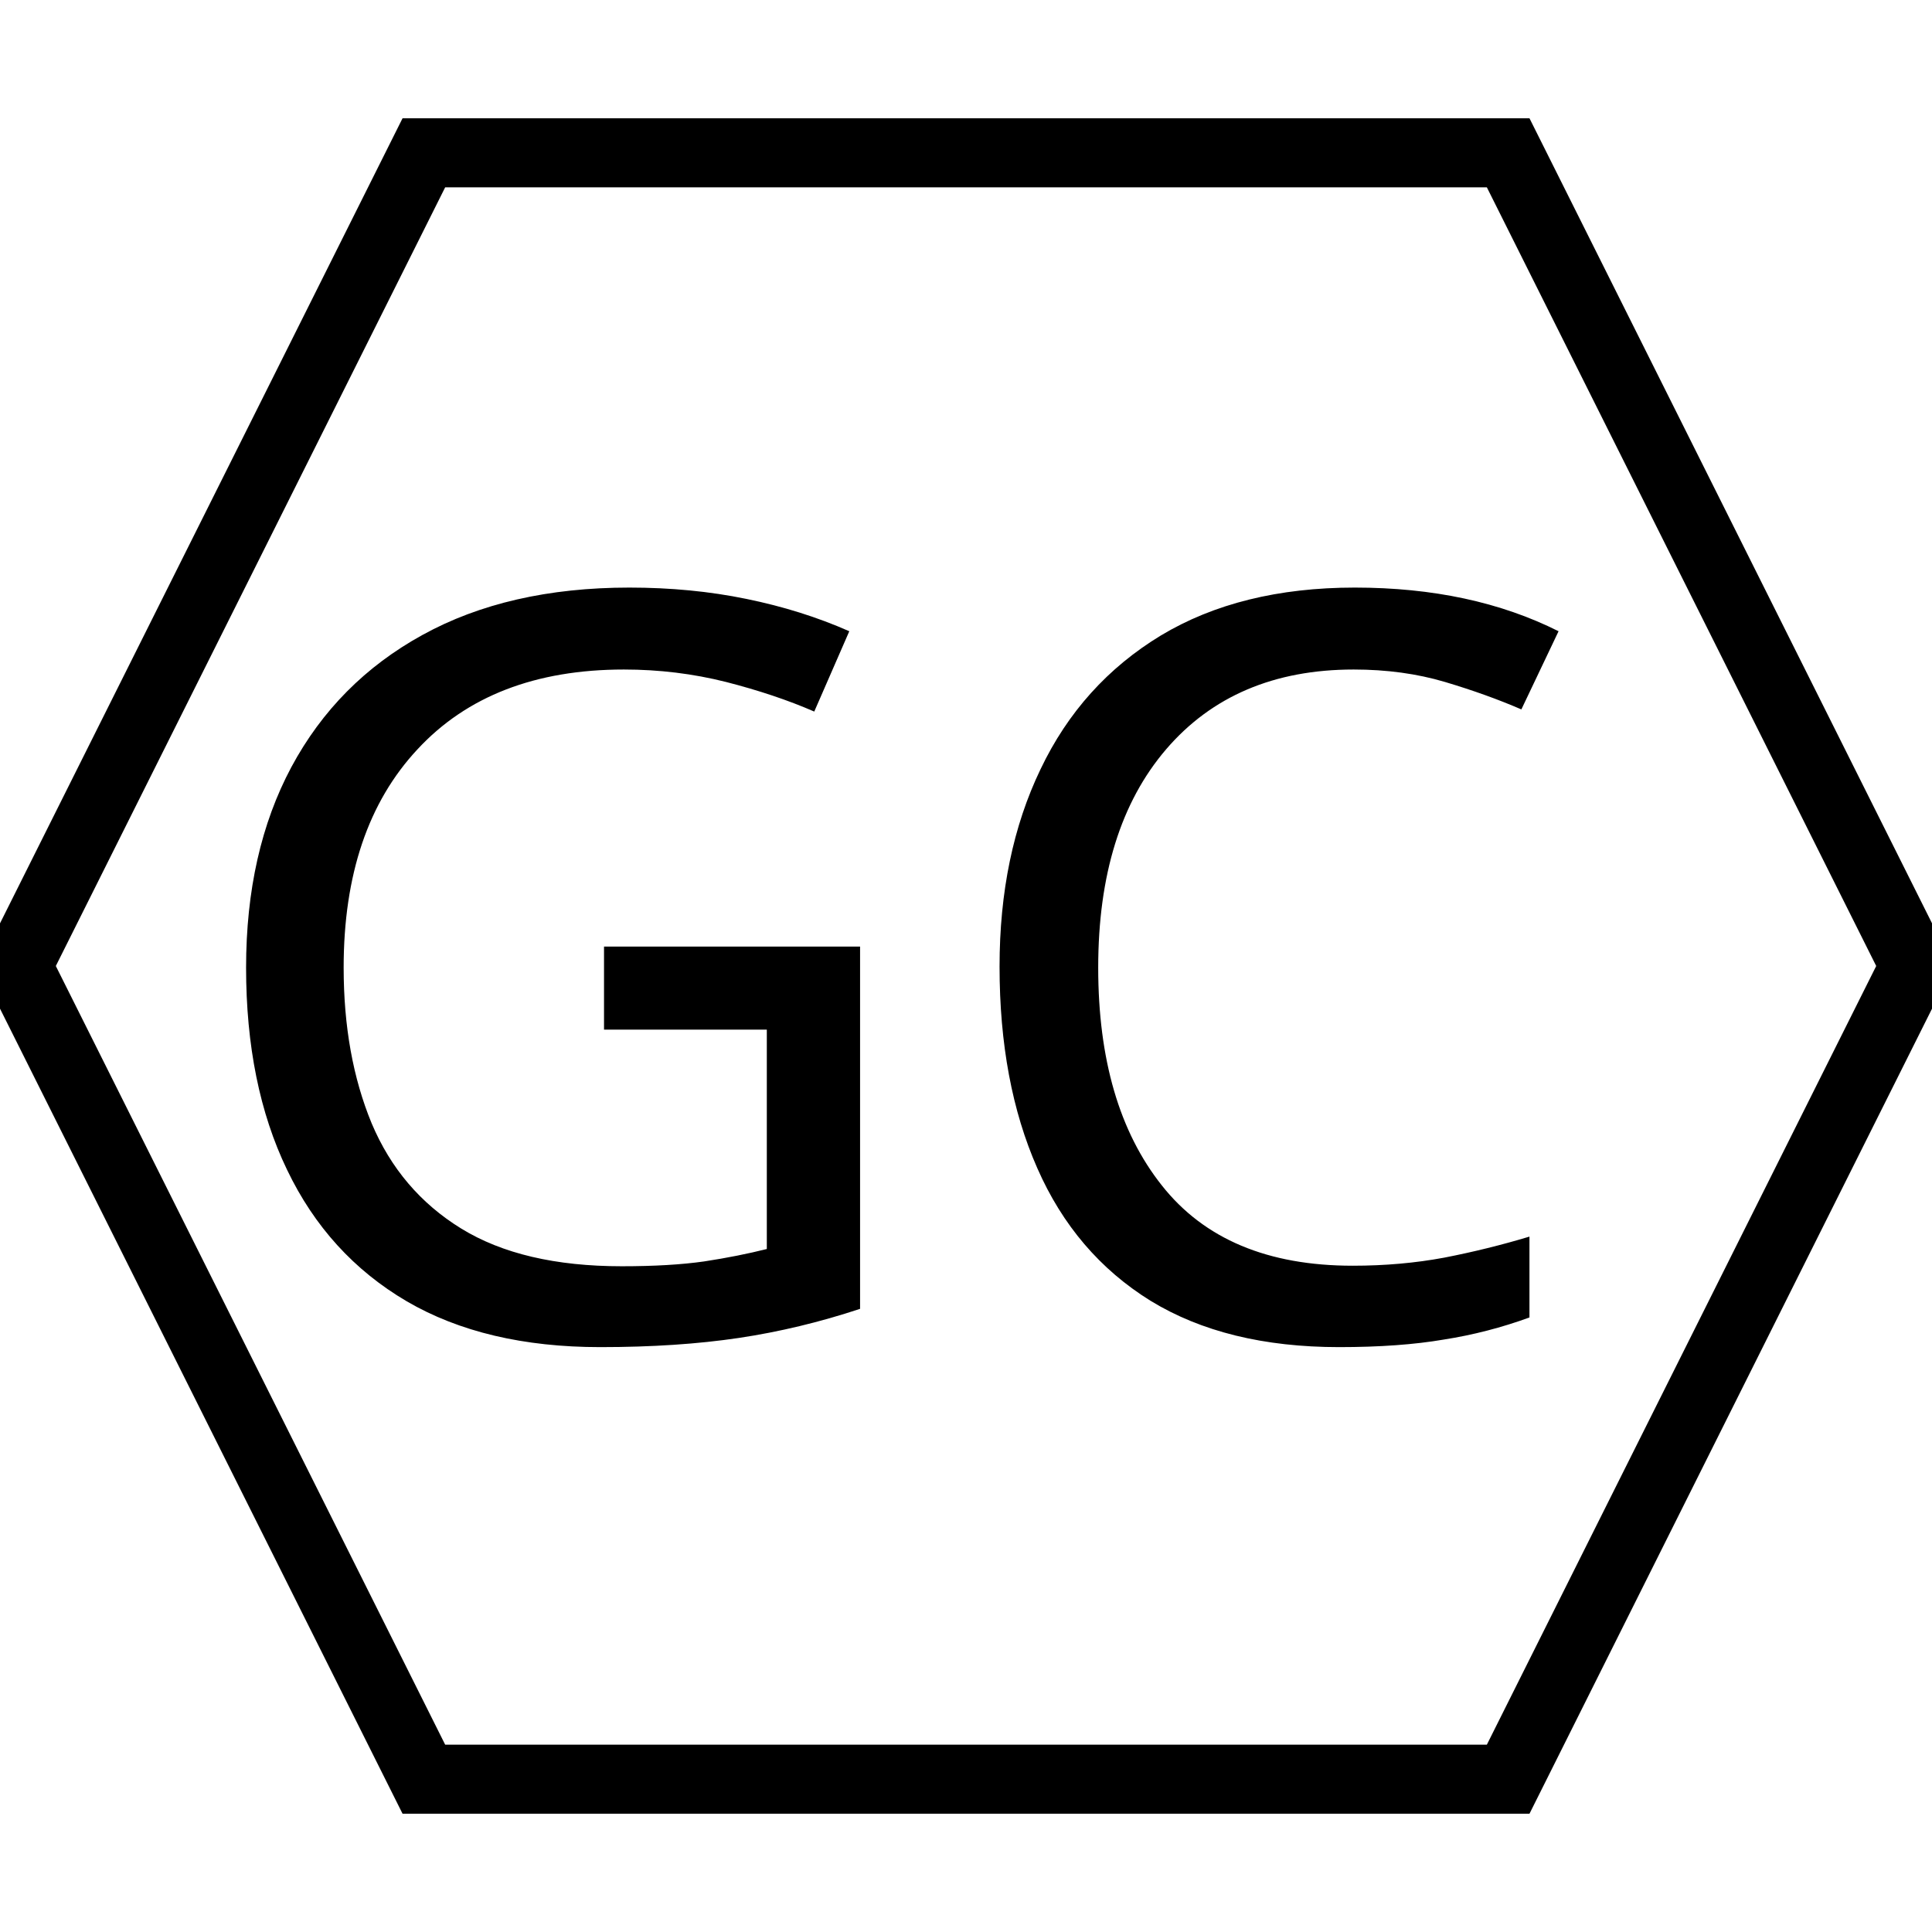
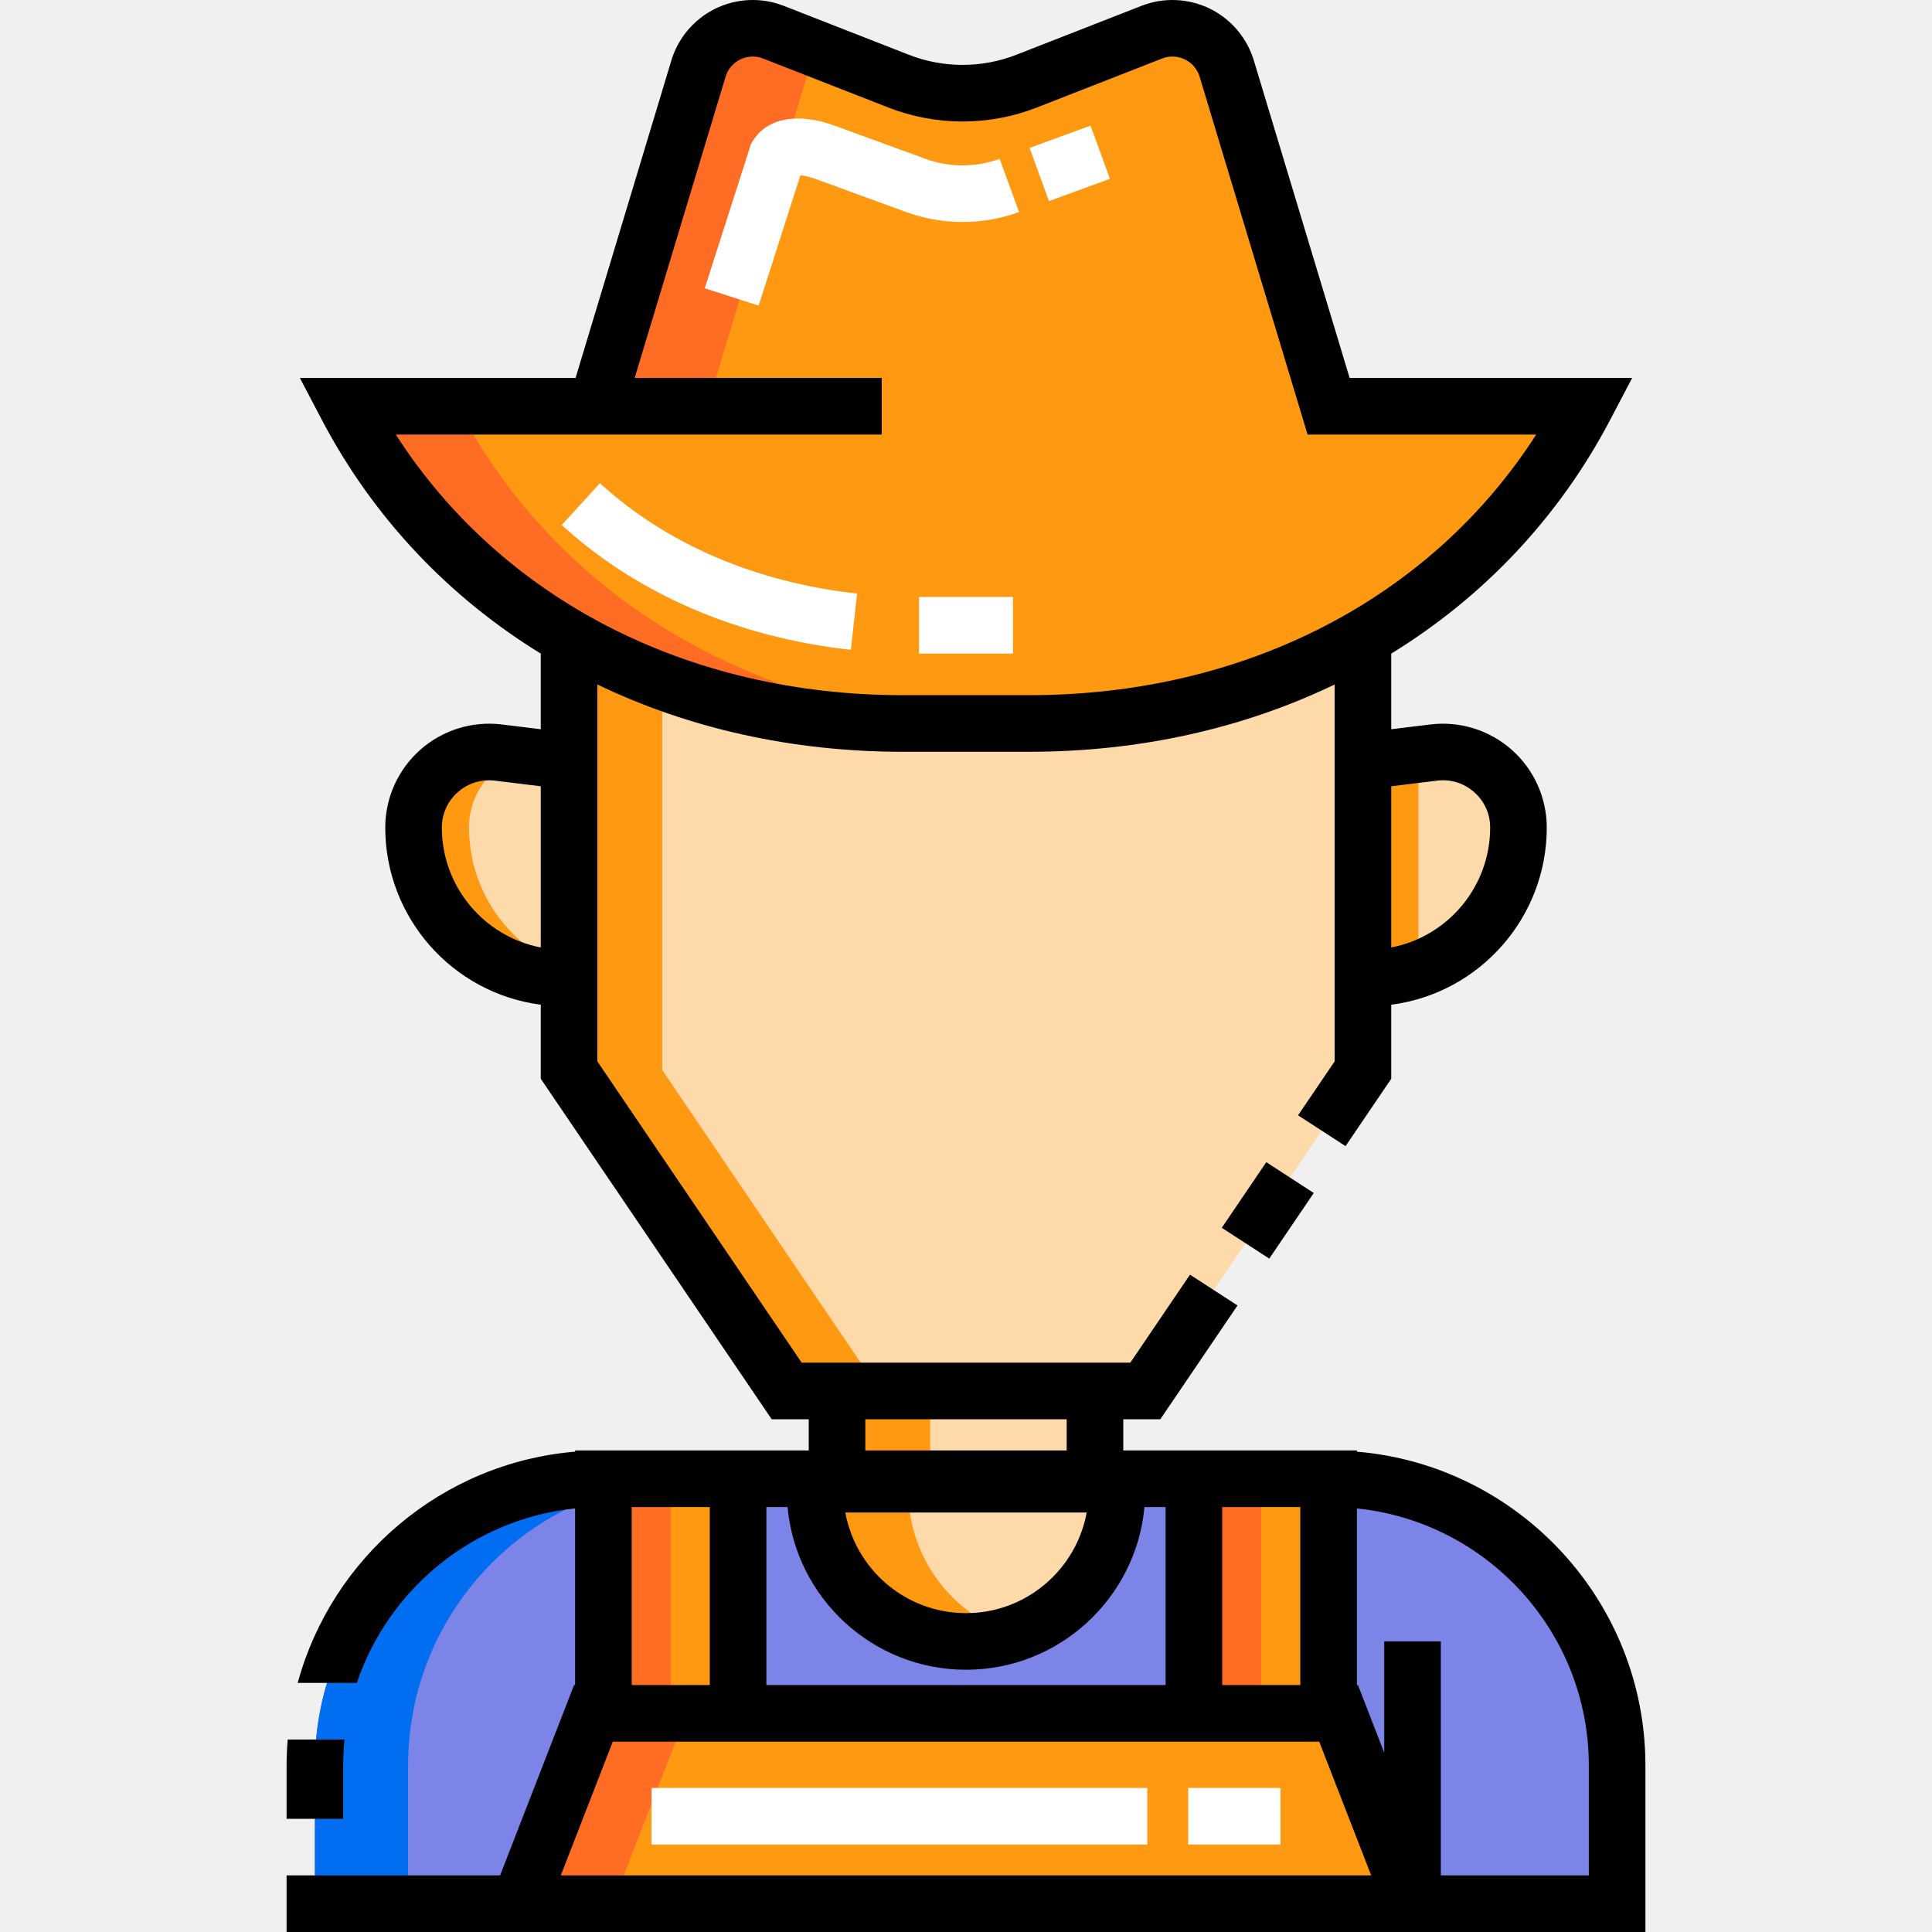
- <svg xmlns="http://www.w3.org/2000/svg" width="56" height="56">
-   <g>
-     <rect fill="#fff" id="canvas_background" height="58" width="58" y="-1" x="-1" />
-     <g display="none" overflow="visible" y="0" x="0" height="100%" width="100%" id="canvasGrid">
-       <rect fill="url(#gridpattern)" stroke-width="0" y="0" x="0" height="100%" width="100%" />
-     </g>
-   </g>
-   <g>
-     <path stroke="#000" id="svg_2" d="m0.5,28l11.786,-23.571l31.429,0l11.786,23.571l-11.786,23.571l-31.429,0l-11.786,-23.571z" stroke-width="2" fill="#fff" />
-     <text font-style="normal" font-weight="normal" xml:space="preserve" text-anchor="start" font-family="'Montserrat Black'" font-size="30" id="svg_1" y="38.75" x="5.305" stroke-width="0" stroke="#000" fill="#000000">GC</text>
-   </g>
+ <svg xmlns="http://www.w3.org/2000/svg" t="1747826577314" class="icon" viewBox="0 0 1024 1024" version="1.1" p-id="1968" width="200" height="200">
+   <path d="M545.471 383.461h-66.94c-63.786 0-124.832-15.594-176.916-45.674V567.159l115.348 170.086h190.072l115.348-170.086V337.786c-52.082 30.082-113.126 45.676-176.912 45.676z" fill="#FEDAAA" p-id="1969" />
+   <path d="M650.327 36.82c-4.86-17.056-23.352-26.22-39.868-19.76l-66.19 25.89a93.548 93.548 0 0 1-68.154 0L409.927 17.058c-16.516-6.46-35.006 2.704-39.868 19.76l-53.858 178.5H183.738c57.496 109.59 171.038 168.144 294.793 168.144h66.94c123.756 0 237.297-58.554 294.793-168.144h-136.08L650.327 36.82z" fill="#FF9911" p-id="1970" />
+   <path d="M301.617 519.273l-12.412-1.52c-39.974-4.896-70.016-38.842-70.016-79.116 0-24.06 21.056-42.692 44.936-39.768l37.49 4.592v115.812zM722.385 519.273l12.412-1.52c39.974-4.896 70.016-38.842 70.016-79.116 0-24.06-21.056-42.692-44.936-39.768l-37.49 4.592v115.812z" fill="#FEDAAA" p-id="1971" />
+   <path d="M705.079 783.773H318.923c-83.962 0-152.026 68.066-152.026 152.026v73.2h690.212v-73.2c-0.004-83.962-68.07-152.026-152.032-152.026z" fill="#7C84E7" p-id="1972" />
+   <path d="M443.629 737.253h136.722v46.526h-136.722z" fill="#FEDAAA" p-id="1973" />
+   <path d="M319.827 783.775h71.386v124.342h-71.386zM632.793 783.775h71.386v124.342h-71.386zM748.672 1008.998H275.33l39.192-100.876H709.479z" fill="#FF9911" p-id="1974" />
+   <path d="M512.001 869.996c-44.182 0-80.002-35.818-80.002-80.002v-3.334h160.004v3.334c-0.002 44.184-35.818 80.002-80.002 80.002z" fill="#FEDAAA" p-id="1975" />
+   <path d="M351.007 360.987c-17.16-6.404-33.688-14.132-49.39-23.2V567.159l115.348 170.086h49.39l-115.348-170.084V360.987z" fill="#FF9911" p-id="1976" />
+   <path d="M428.783 36.82a29.906 29.906 0 0 1 5.29-10.314L409.927 17.06c-16.516-6.46-35.006 2.704-39.868 19.76l-53.858 178.5h58.726l53.856-178.5zM242.462 215.318H183.738c57.496 109.59 171.038 168.144 294.793 168.144h58.726c-123.756 0-237.299-58.554-294.795-168.144z" fill="#FF6D24" p-id="1977" />
+   <path d="M248.58 438.637c0-18.126 11.952-33.166 28.058-38.234l-12.512-1.532c-23.88-2.926-44.936 15.708-44.936 39.768 0 40.272 30.04 74.22 70.016 79.116l12.412 1.52v-5.53c-31.204-11.062-53.038-40.778-53.038-75.108zM751.776 403.463l24.978-3.06a39.872 39.872 0 0 0-16.878-1.532l-37.49 4.592v115.812l12.412-1.52a79.82 79.82 0 0 0 16.978-4.008v-110.284z" fill="#FF9911" p-id="1978" />
+   <path d="M216.288 935.798c0-83.962 68.066-152.026 152.026-152.026h-49.39c-83.962 0-152.026 68.066-152.026 152.026v73.2h49.39v-73.2z" fill="#016EF1" p-id="1979" />
+   <path d="M443.629 737.253h49.39v46.526h-49.39z" fill="#FF9911" p-id="1980" />
+   <path d="M319.827 783.775h35.692v124.342h-35.692zM632.793 783.775h35.692v124.342h-35.692zM314.521 908.122L275.33 1008.998h49.392l39.192-100.876z" fill="#FF6D24" p-id="1981" />
+   <path d="M481.389 789.995v-3.334H431.999v3.334c0 44.182 35.818 80.002 80.002 80.002 8.62 0 16.916-1.38 24.696-3.904-32.096-10.406-55.308-40.534-55.308-76.098z" fill="#FF9911" p-id="1982" />
+   <path d="M487.089 316.406h49.826v30h-49.826zM297.745 278.262c40.054 36.596 93.04 59.478 153.224 66.166l3.314-29.816c-53.834-5.984-100.966-26.21-136.302-58.498l-20.236 22.148zM540.123 112.378l-10.29-28.18a57.358 57.358 0 0 1-39.284 0l-48.144-17.58c-19.494-7.116-35.678-4.154-43.294 7.926l-1.014 1.61-24.564 76.65 28.568 9.156 22.136-69.078c1.778 0.158 4.428 0.658 7.88 1.916l48.144 17.58a87.406 87.406 0 0 0 59.862 0zM555.991 106.576l-10.29-28.18 32.3-11.792 10.29 28.18zM629.773 947.656h48.894v30h-48.894zM345.327 947.656h262.765v30H345.327z" fill="#FFFFFF" p-id="1983" />
+   <path d="M647.567 650.757l25.176 16.326 23.586-34.778-25.176-16.326zM151.894 935.798V963.998h30v-28.2c0-4.662 0.248-9.268 0.706-13.812H152.5a168.688 168.688 0 0 0-0.606 13.812z" p-id="1984" />
+   <path d="M719.185 769.411v-0.638h-123.82v-16.526h19.624l40.912-60.328-25.176-16.326-31.64 46.652h-174.17l-108.3-159.692v-199.758c48.154 23.18 103.15 35.666 161.916 35.666h66.942c58.764 0 113.758-12.484 161.916-35.666v199.758L687.999 591.143l25.176 16.326 24.214-35.704v-39.234c47.042-6.15 82.428-46.37 82.428-93.894 0-15.76-6.77-30.79-18.572-41.236s-27.54-15.336-43.188-13.42l-20.666 2.532v-40.09c48.838-30.004 88.874-72.122 116.162-124.134l11.526-21.968h-149.748l-50.61-167.732a45.16 45.16 0 0 0-23.292-27.908 45.15 45.15 0 0 0-36.428-1.59L538.805 28.98a78.334 78.334 0 0 1-57.226 0L415.391 3.09a45.144 45.144 0 0 0-36.432 1.59 45.16 45.16 0 0 0-23.292 27.908L305.059 200.32H158.928l11.526 21.968c27.288 52.014 67.324 94.13 116.162 124.134v40.09l-20.666-2.532a55.106 55.106 0 0 0-43.188 13.42 55.1 55.1 0 0 0-18.572 41.236c0 47.522 35.384 87.744 82.428 93.894v39.234l122.398 180.478h19.624v16.526h-123.82v0.64c-70.674 5.942-128.932 56.064-147.044 122.576h31.314c16.87-49.854 61.694-86.94 115.73-92.492v93.628h-0.562l-39.192 100.878H151.894v30h720.212V935.798c0-87.346-67.406-159.198-152.922-166.388z m-432.569-267.239c-30.184-5.82-52.428-32.384-52.428-63.534 0-7.28 3.002-13.946 8.454-18.77 4.654-4.118 10.422-6.302 16.506-6.302 1.042 0 2.094 0.064 3.152 0.194l24.314 2.978v85.434z m475.085-88.412c7.216-0.888 14.206 1.284 19.658 6.108 5.452 4.824 8.454 11.49 8.454 18.77 0 31.148-22.242 57.714-52.428 63.534v-85.434l24.316-2.978z m-551.905-183.442h257.539v-30h-130.938l48.024-159.168 0.066-0.222a14.898 14.898 0 0 1 7.798-9.368 14.892 14.892 0 0 1 12.18-0.532l66.188 25.89a108.25 108.25 0 0 0 79.084 0l66.192-25.89a14.902 14.902 0 0 1 12.178 0.532 14.898 14.898 0 0 1 7.798 9.368l57.142 189.39h121.168c-55.794 86.966-154.386 138.142-268.737 138.142h-66.942c-114.358 0.002-212.95-51.176-268.739-138.142zM647.799 798.773h41.384v94.35H647.799v-94.35z m-189.162-46.53h106.724v16.526h-106.724v-16.526z m117.316 49.42C570.441 831.956 543.861 854.998 511.999 854.998c-31.86 0-58.442-23.04-63.954-53.336h127.908z m-169.748-2.89h11.216c4.446 48.282 45.156 86.226 94.58 86.226 49.422 0 90.136-37.942 94.58-86.226h11.216v94.35H406.205v-94.35z m-71.386 0h41.384v94.35H334.819v-94.35zM297.249 993.998l27.536-70.878h374.429L726.753 993.998H297.249z m544.857 0h-78.434v-124.028h-30v59l-13.926-35.846h-0.562v-93.628c68.956 7.084 122.922 65.51 122.922 136.304V993.998z" p-id="1985" />
</svg>
